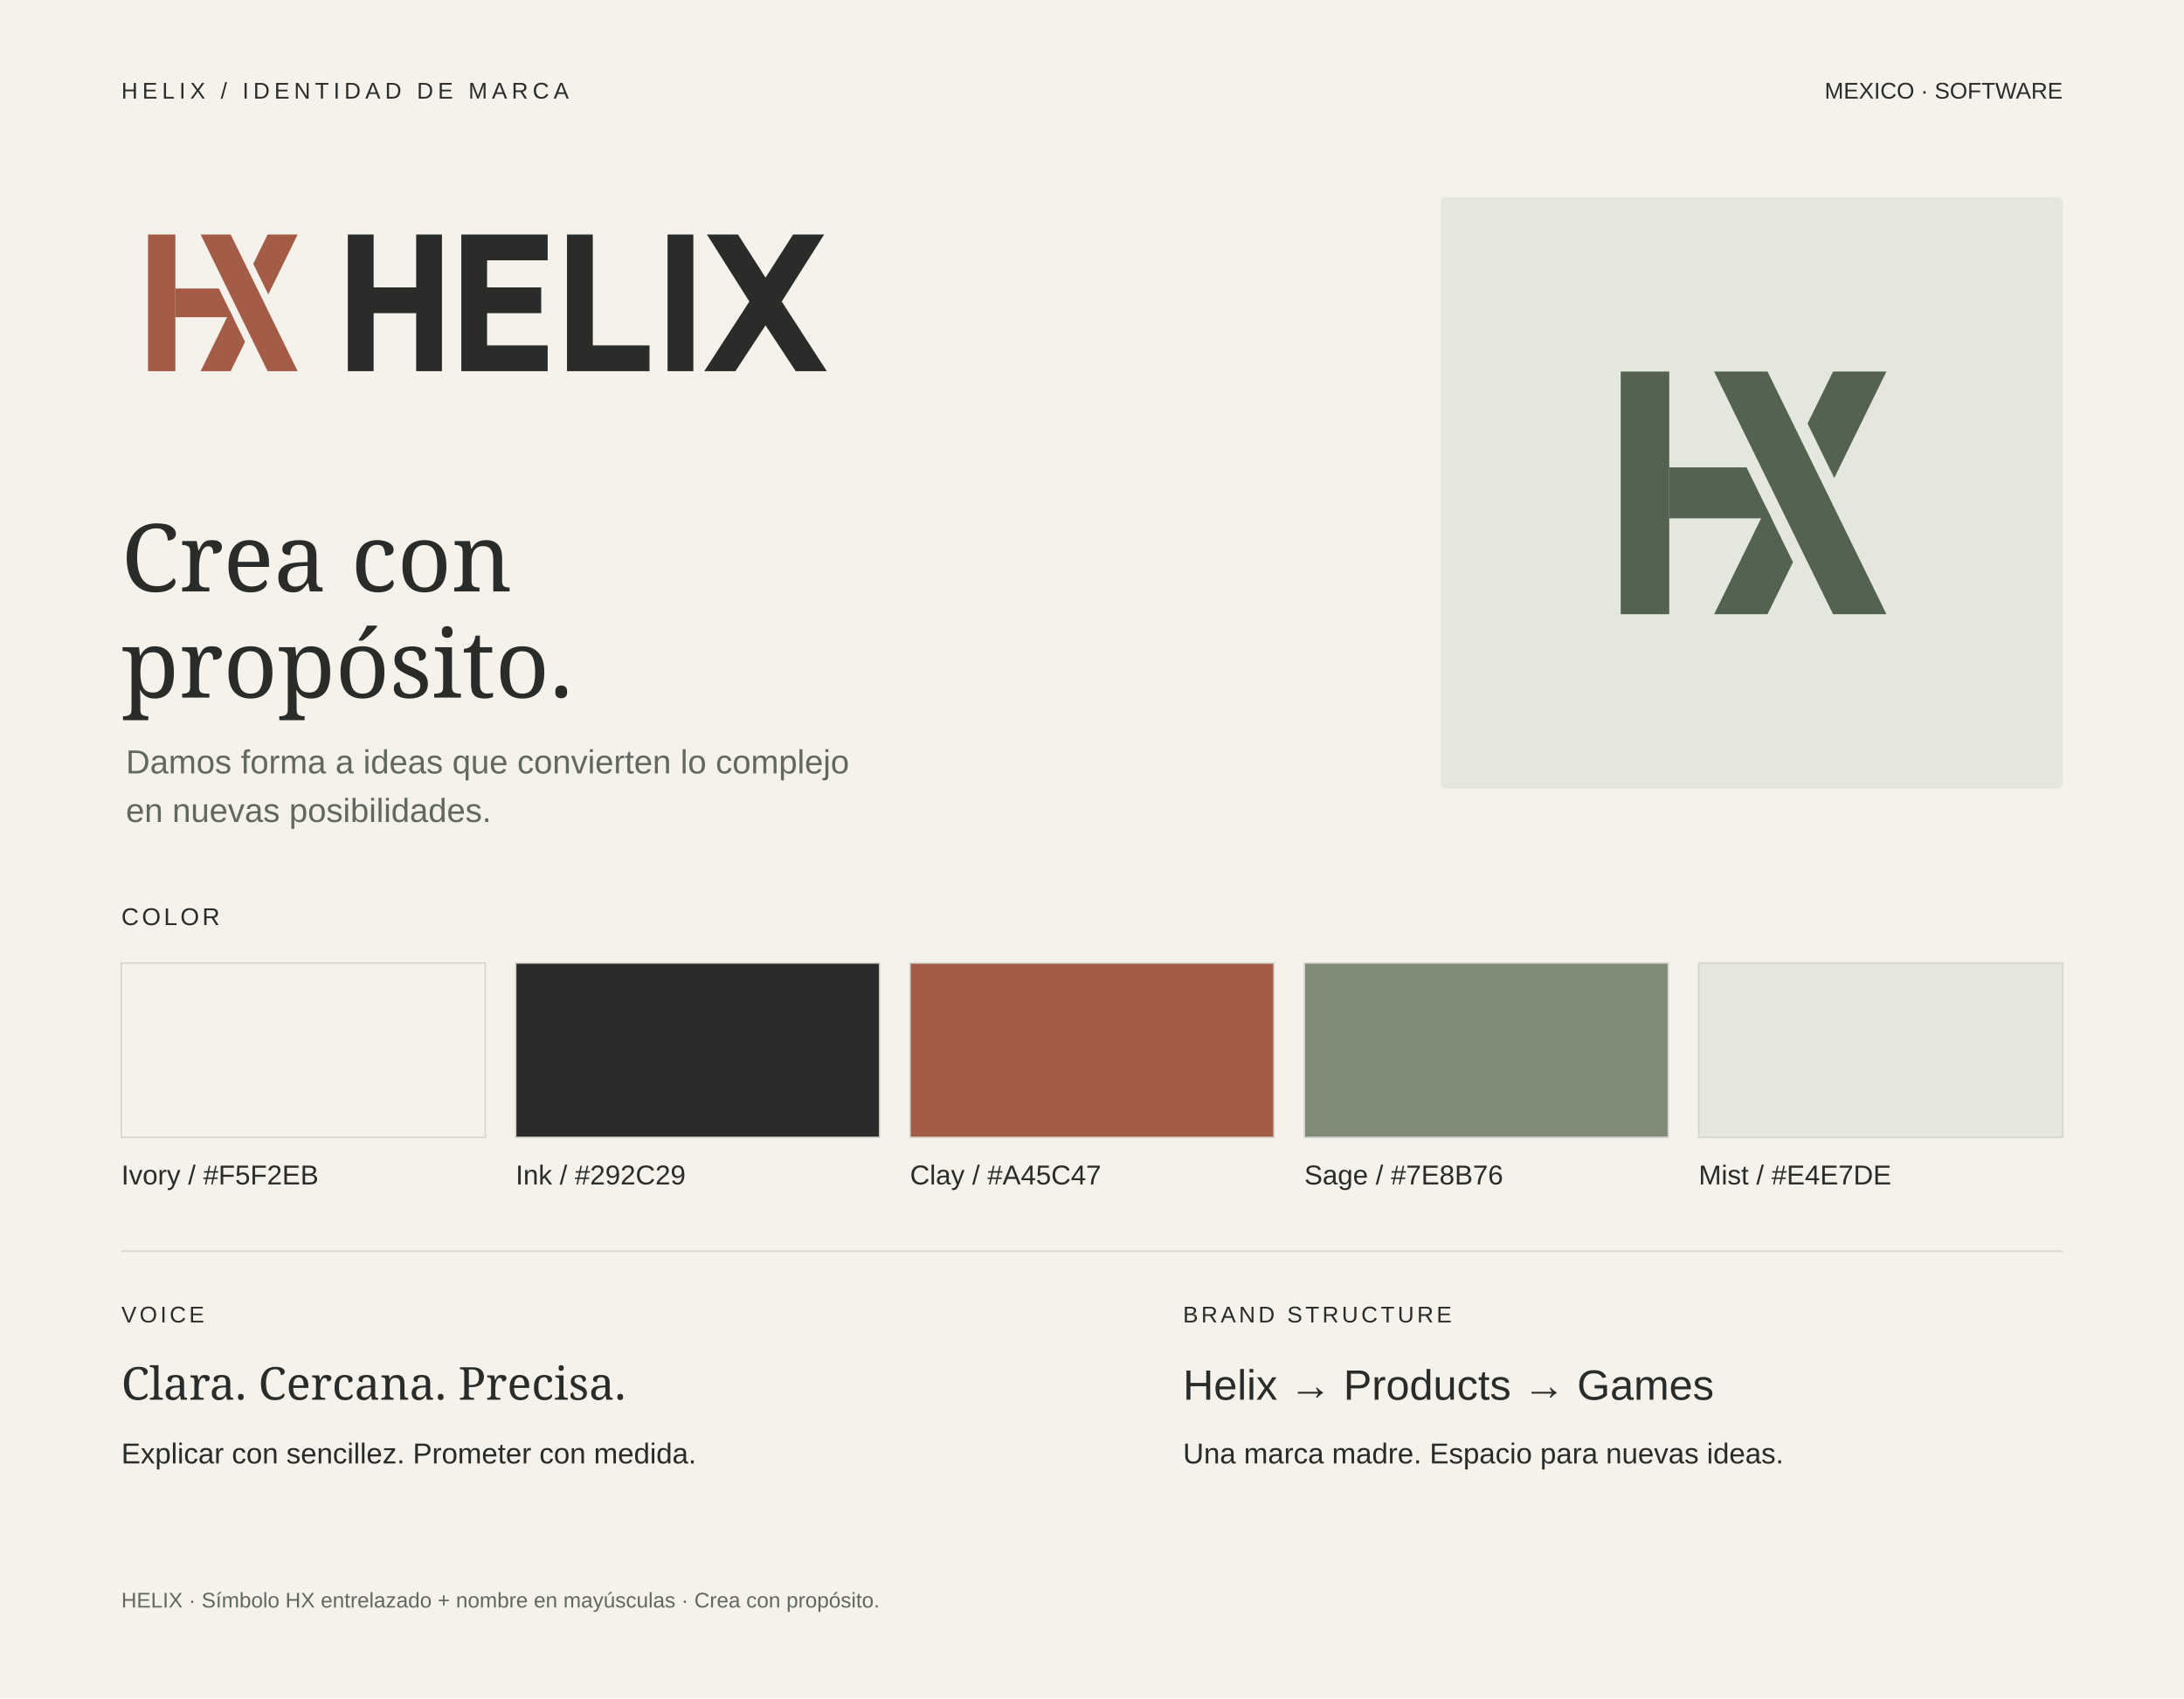
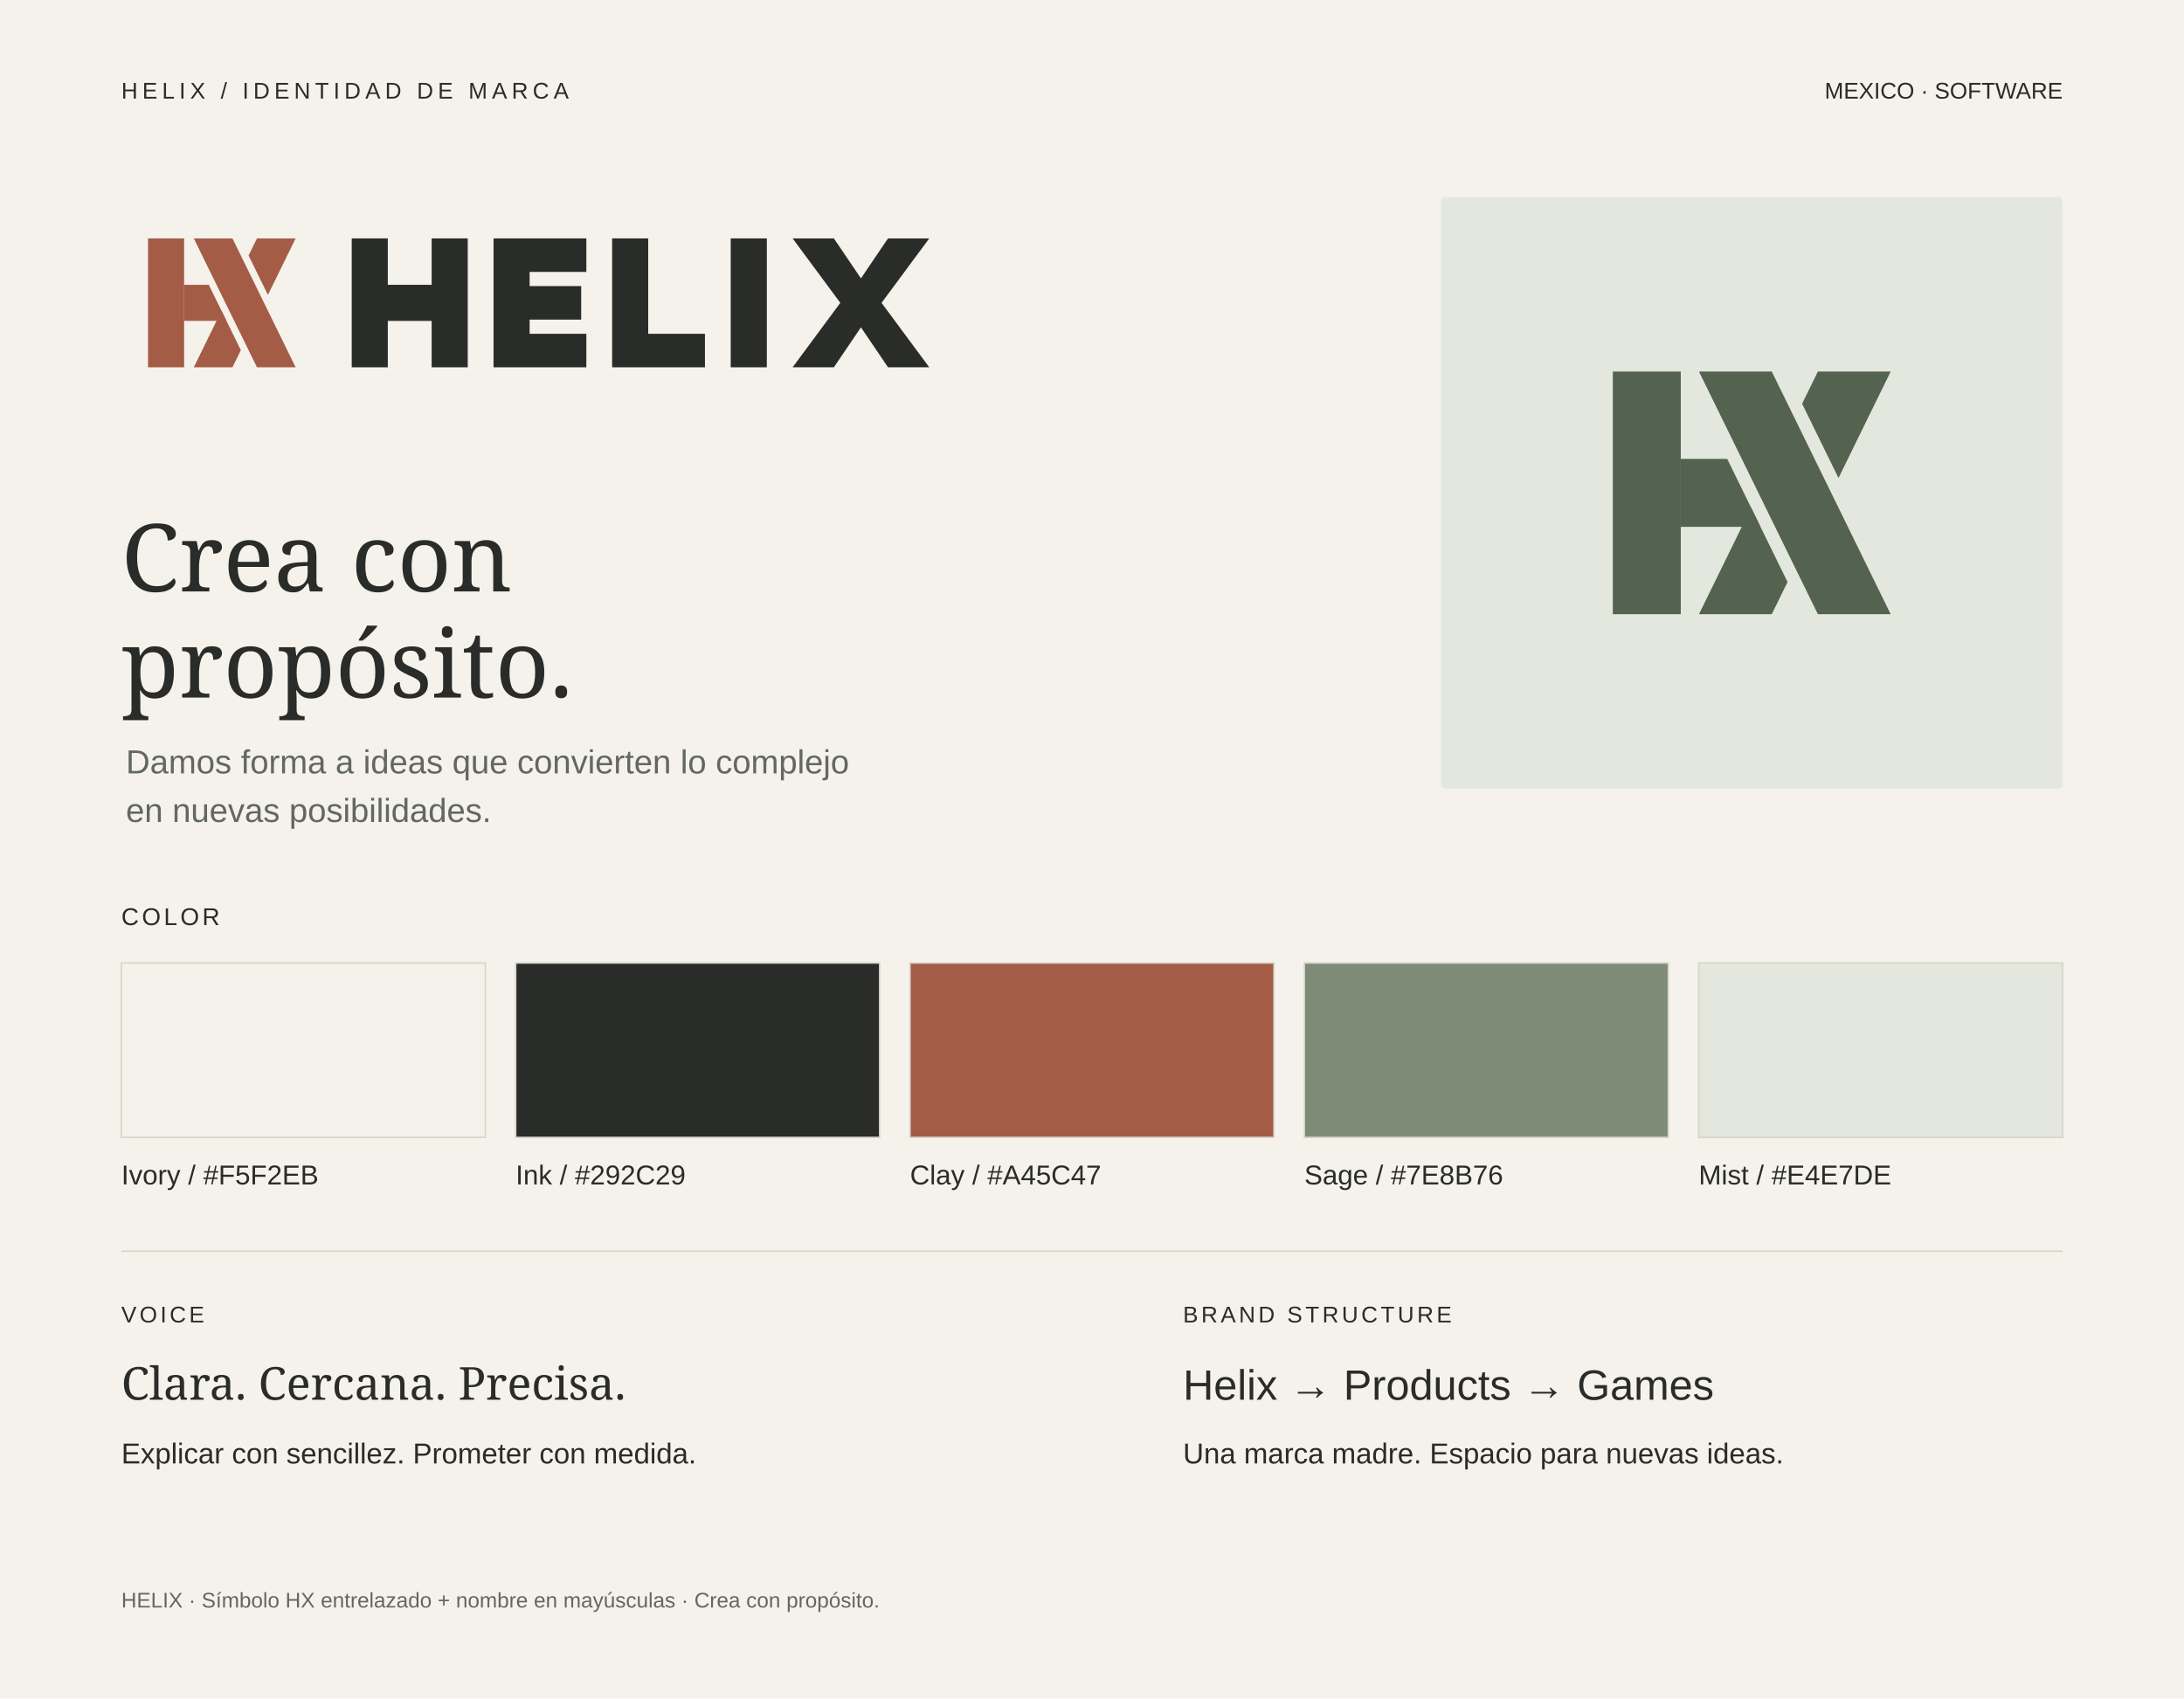
<svg xmlns="http://www.w3.org/2000/svg" width="1440" height="1120" viewBox="0 0 1440 1120">
  <rect width="1440" height="1120" fill="#F5F2EB" />
  <g fill="#292C29" font-family="Arial, sans-serif">
    <text x="80" y="65" font-size="15" letter-spacing="3">HELIX / IDENTIDAD DE MARCA</text>
    <text x="1360" y="65" font-size="15" text-anchor="end">MEXICO · SOFTWARE</text>
  </g>
  <g transform="translate(84 130) scale(.85)">
-     <g transform="translate(16 29) scale(1.06)" fill="#A45C47">
-       <path d="M0 0L20 0L20 100L0 100Z" />
-       <path d="M20 39.5L51.855 39.5L62.145 60.5L20 60.5Z" />
-       <path d="M38.5 0L60.5 0L109.5 100L87.5 100Z" />
-       <path d="M87.5 0L109.5 0L88 43.878L77 21.429Z" />
-       <path d="M71 78.571L60.5 100L38.5 100L60 56.122Z" />
+     <g transform="translate(16 32)" fill="#A45C47">
+       <path d="M0 0H28V100H0Z" />
+       <path d="M28 36H47.14L60.86 64H28Z" />
+       <path d="M35.5 0H65.5L114.5 100H84.5Z" />
+       <path d="M84.5 0H114.5L93 43.878L78 13.265Z" />
+       <path d="M72 86.735L65.5 100H35.5L57 56.122Z" />
    </g>
-     <g transform="translate(174 32)" fill="#292C29" stroke="#292C29" stroke-width="6" stroke-linejoin="miter">
-       <path d="M0 0H14V41H53V0H67V100H53V55H14V100H0Z" />
-       <path d="M88 0H149V14H102V41H144V55H102V86H149V100H88Z" />
-       <path d="M170 0H184V86H228V100H170Z" />
-       <path d="M248 0H262V100H248Z" />
-       <path d="M281 0H298L321 36L344 0H361L330 49L363 100H346L321 62L296 100H279L312 49Z" />
+     <g transform="translate(174 32)" fill="#292C29">
+       <path d="M0 0H28V36H62V0H90V100H62V64H28V100H0Z" />
+       <path d="M110 0H182V26H138V37H178V63H138V74H182V100H110Z" />
+       <path d="M202 0H230V74H274V100H202Z" />
+       <path d="M294 0H322V100H294Z" />
+       <path d="M342 0H374L395 31L416 0H448L411 50L448 100H416L395 69L374 100H342L379 50Z" />
    </g>
  </g>
  <text x="80" y="390" fill="#292C29" font-family="Georgia, serif" font-size="62">Crea con</text>
  <text x="80" y="460" fill="#292C29" font-family="Georgia, serif" font-size="62">propósito.</text>
  <text x="83" y="510" fill="#62685F" font-family="Arial, sans-serif" font-size="22">
    <tspan x="83">Damos forma a ideas que convierten lo complejo</tspan>
    <tspan x="83" dy="32">en nuevas posibilidades.</tspan>
  </text>
  <rect x="950" y="130" width="410" height="390" rx="3" fill="#E4E7DE" />
-   <g transform="translate(1068.6 245) scale(1.6)" fill="#53634F">
-     <path d="M0 0L20 0L20 100L0 100Z" />
-     <path d="M20 39.5L51.855 39.5L62.145 60.5L20 60.5Z" />
-     <path d="M38.5 0L60.5 0L109.5 100L87.5 100Z" />
-     <path d="M87.5 0L109.5 0L88 43.878L77 21.429Z" />
-     <path d="M71 78.571L60.5 100L38.5 100L60 56.122Z" />
+   <g transform="translate(1063.4 245) scale(1.6)" fill="#53634F">
+     <path d="M0 0H28V100H0Z" />
+     <path d="M28 36H47.14L60.86 64H28Z" />
+     <path d="M35.5 0H65.5L114.5 100H84.5Z" />
+     <path d="M84.5 0H114.5L93 43.878L78 13.265Z" />
+     <path d="M72 86.735L65.5 100H35.5L57 56.122Z" />
  </g>
  <g font-family="Arial, sans-serif" font-size="16" fill="#292C29">
    <text x="80" y="610" letter-spacing="2">COLOR</text>
  </g>
  <rect x="80" y="635" width="240" height="115" fill="#F5F2EB" stroke="#D6D5CC" />
  <text x="80" y="781" fill="#292C29" font-family="Arial, sans-serif" font-size="18">Ivory / #F5F2EB</text>
  <rect x="340" y="635" width="240" height="115" fill="#292C29" stroke="#D6D5CC" />
  <text x="340" y="781" fill="#292C29" font-family="Arial, sans-serif" font-size="18">Ink / #292C29</text>
  <rect x="600" y="635" width="240" height="115" fill="#A45C47" stroke="#D6D5CC" />
  <text x="600" y="781" fill="#292C29" font-family="Arial, sans-serif" font-size="18">Clay / #A45C47</text>
  <rect x="860" y="635" width="240" height="115" fill="#7E8B76" stroke="#D6D5CC" />
  <text x="860" y="781" fill="#292C29" font-family="Arial, sans-serif" font-size="18">Sage / #7E8B76</text>
  <rect x="1120" y="635" width="240" height="115" fill="#E4E7DE" stroke="#D6D5CC" />
  <text x="1120" y="781" fill="#292C29" font-family="Arial, sans-serif" font-size="18">Mist / #E4E7DE</text>
  <path d="M80 825H1360" stroke="#D6D5CC" />
  <g fill="#292C29">
    <text x="80" y="872" font-family="Arial, sans-serif" font-size="15" letter-spacing="2">VOICE</text>
    <text x="80" y="923" font-family="Georgia, serif" font-size="30">Clara. Cercana. Precisa.</text>
    <text x="80" y="965" font-family="Arial, sans-serif" font-size="19">Explicar con sencillez. Prometer con medida.</text>
    <text x="780" y="872" font-family="Arial, sans-serif" font-size="15" letter-spacing="2">BRAND STRUCTURE</text>
    <text x="780" y="923" font-family="Arial, sans-serif" font-size="28">Helix → Products → Games</text>
    <text x="780" y="965" font-family="Arial, sans-serif" font-size="19">Una marca madre. Espacio para nuevas ideas.</text>
    <text x="80" y="1060" font-family="Arial, sans-serif" font-size="14" fill="#62685F">HELIX · Símbolo HX entrelazado + nombre en mayúsculas · Crea con propósito.</text>
  </g>
</svg>
